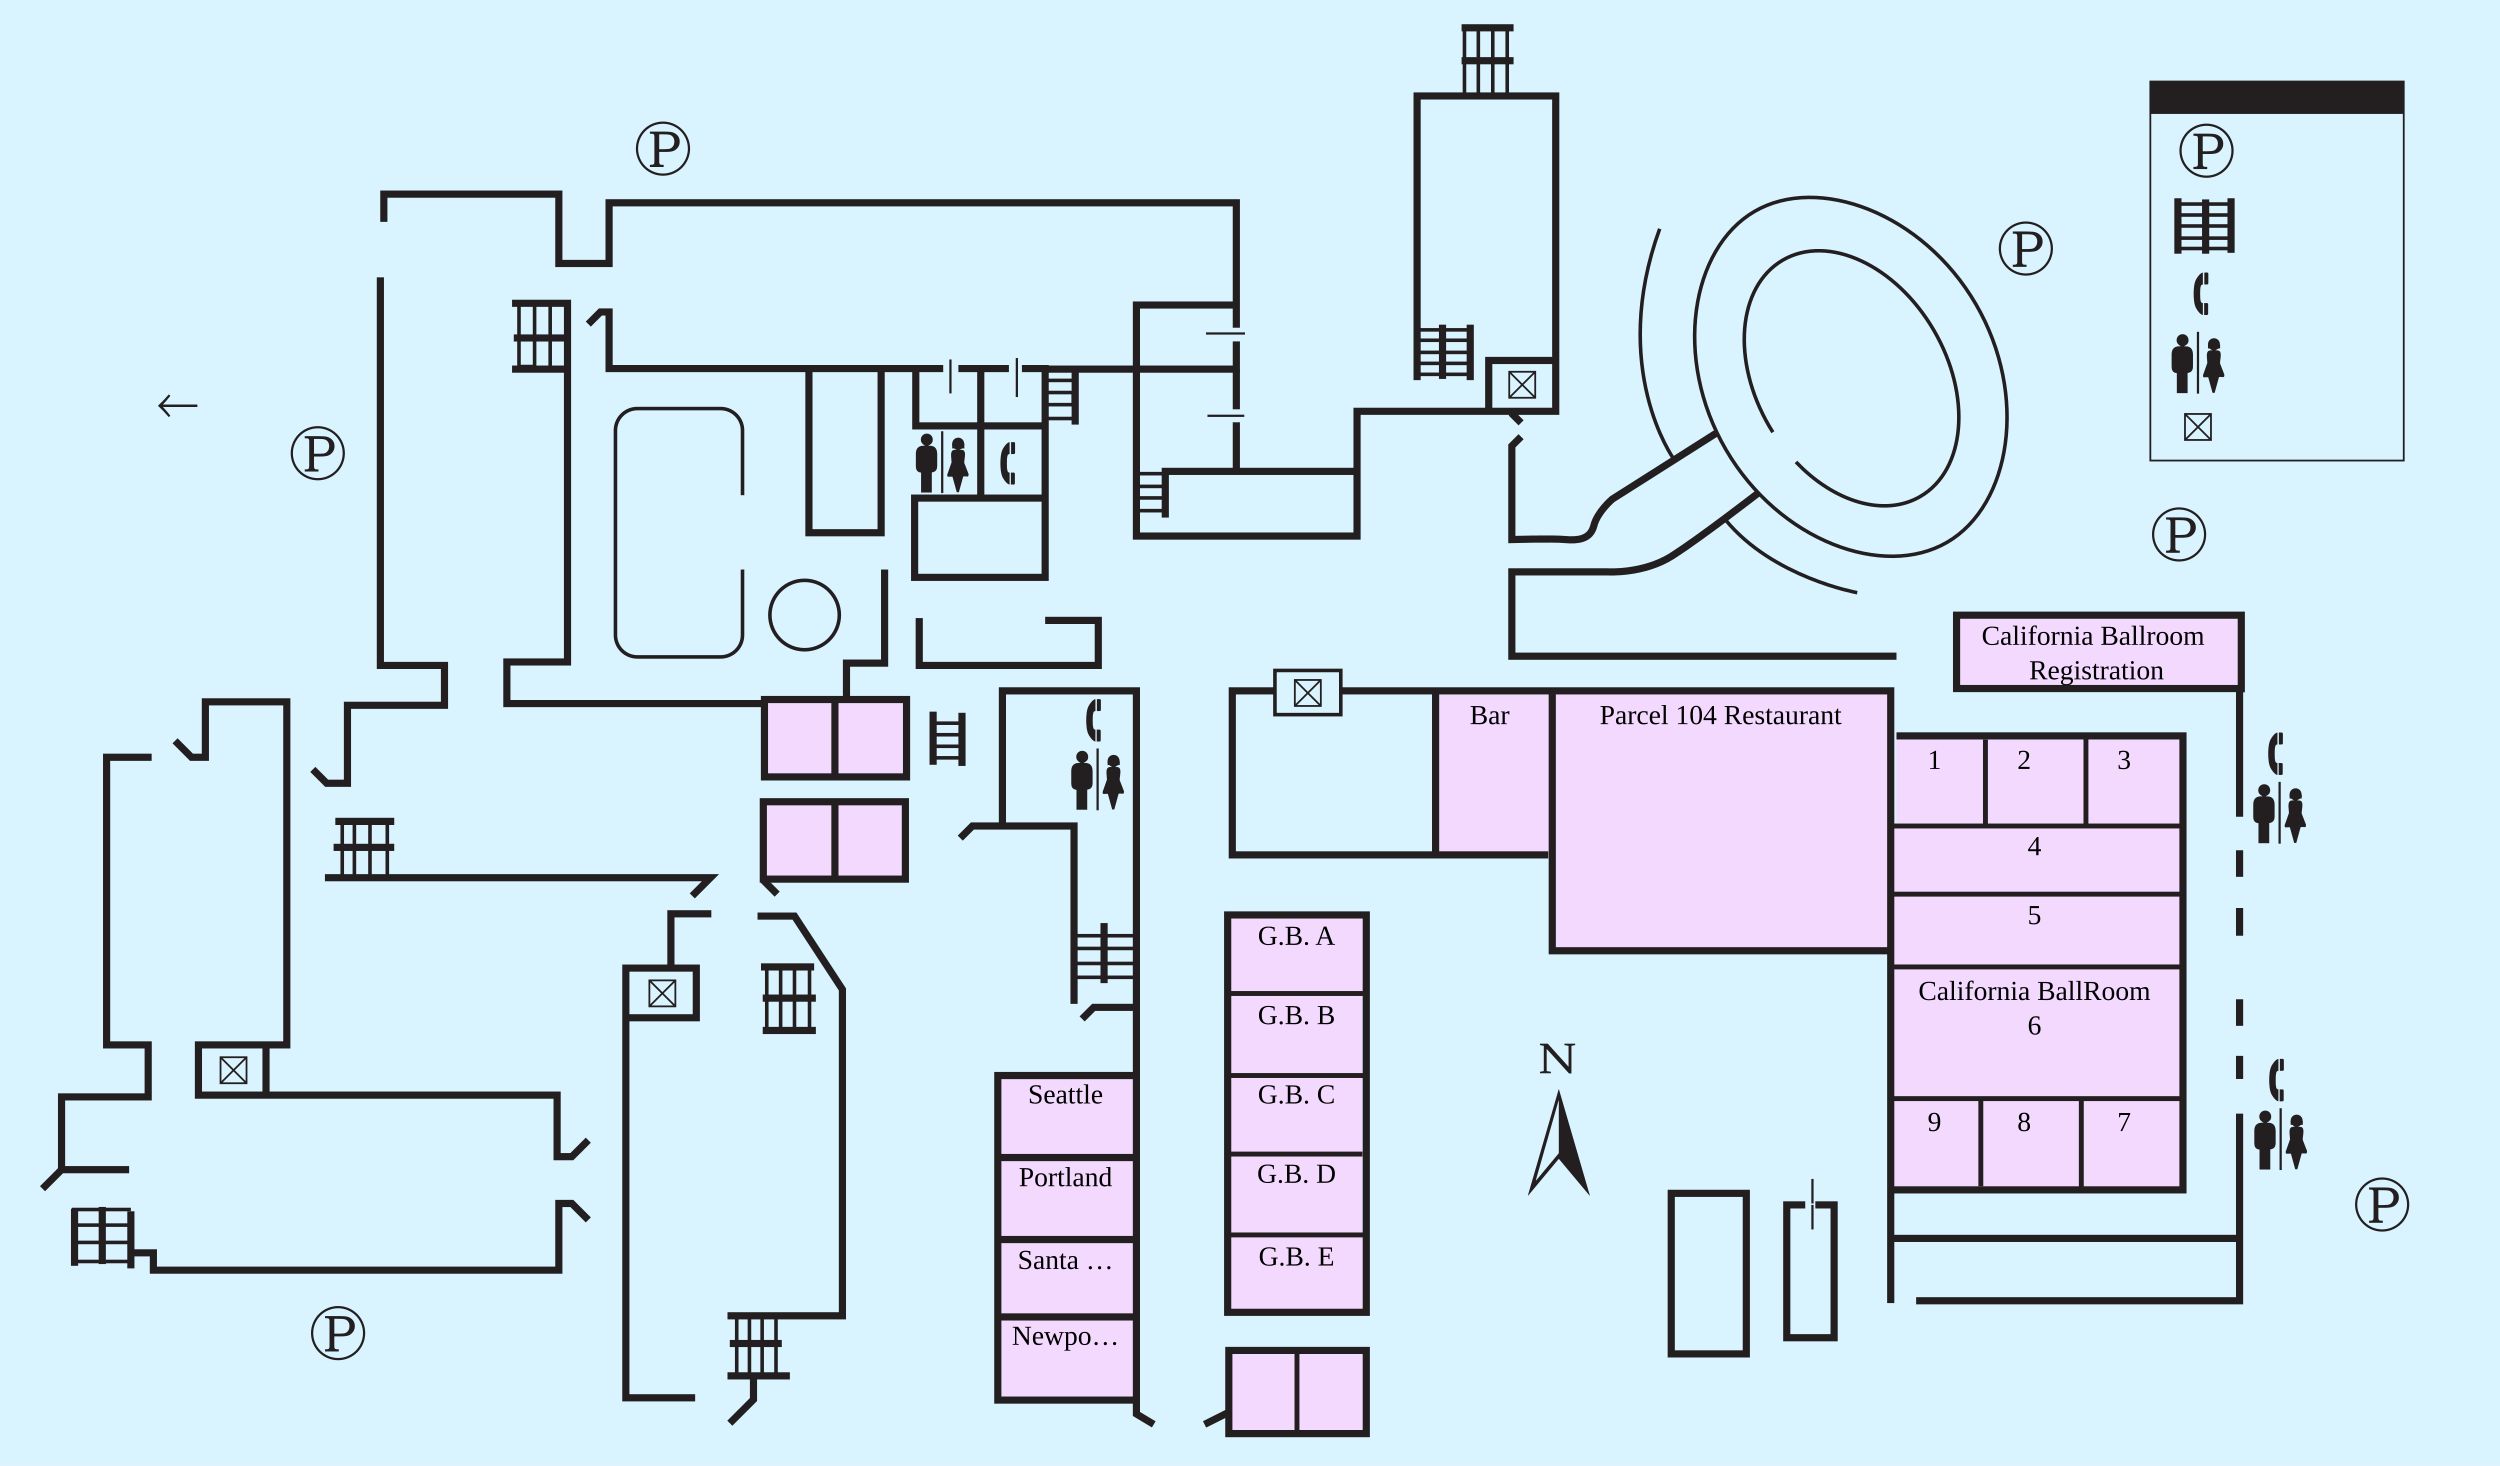
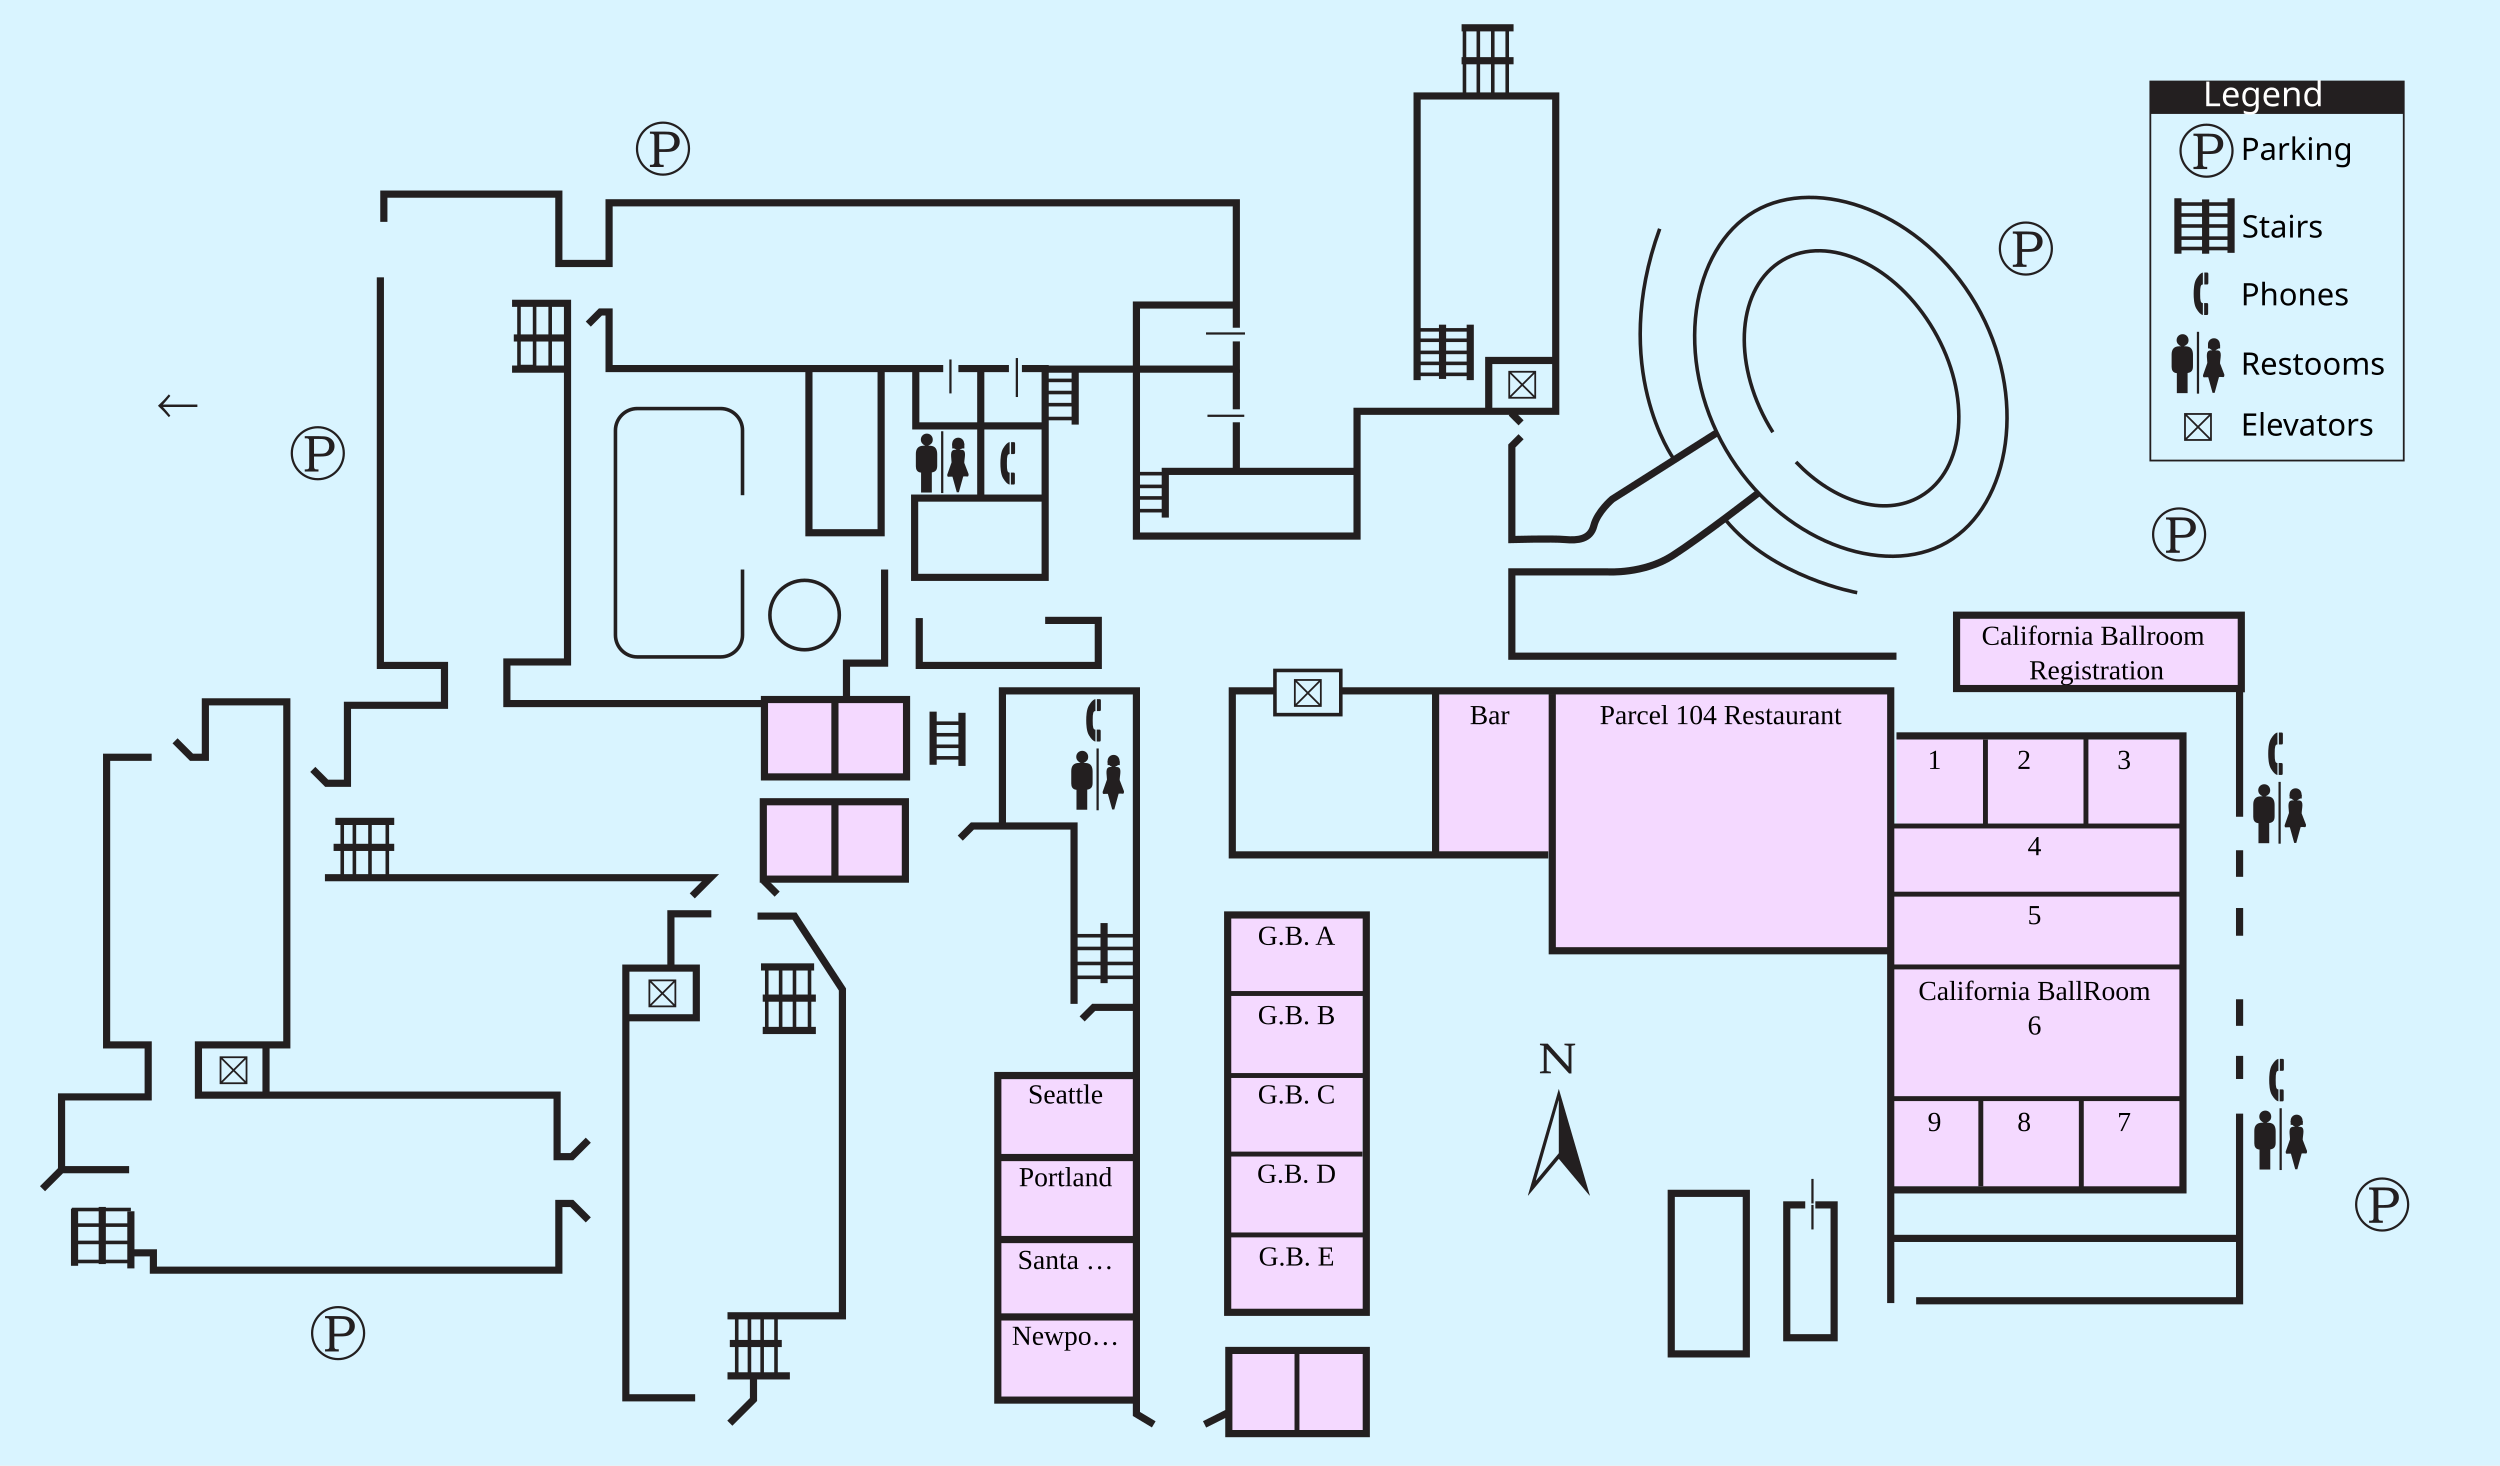
- <svg xmlns="http://www.w3.org/2000/svg" xmlns:xlink="http://www.w3.org/1999/xlink" id="Layer_1" width="100%" height="100%" viewBox="0 0 725 425">
-   <style type="text/css">
+ <svg xmlns="http://www.w3.org/2000/svg" xmlns:xlink="http://www.w3.org/1999/xlink" id="Layer_1" width="100%" height="100%" viewBox="0 0 725 425" version="1.1">
+   <defs id="defs265" />
+   <style type="text/css" id="style5">
    .room.youarehere {
       stroke:red;
       stroke-width:4px;
    }

    .room text {
      font-size:6pt;
      text-anchor:middle;
    }
    .room a rect {
           fill: #F4D9FF;
     }

    .room rect, .room circle {
  		fill: none;
  		pointer-events: all;
  	}

	.room a:hover text, .room a:hover text { 
	   font-weight: bold;
	}

    .room rect:hover, .room circle:hover,     .room a:focus rect, .room a:focus circle {
  		fill: cornflowerblue;
  	}

    .backdrop {
			fill: #D9F4FF;
		}

    rect.occupied, circle.occupied {
			fill: yellow;
		}

  
  
    .st0 {
			fill: #231F20;
		}
    .st1 {
			fill: none;
			stroke: #231F20;
			stroke-width: 0.52;
		}
			
    .st2 {
			fill: none;
			stroke: #231F20;
			stroke-width: 0.65;
		}
			
    .st3 {
			fill: none;
			stroke: #231F20;
			stroke-width: 1.04;
		}
			
    .st4 {
			fill: none;
			stroke: #231F20;
			stroke-width: 2.08;
		}
			
    .st5 {
			fill: #FBF7C1;
		}
			
    .st7 {
			fill: none;
			stroke: #231F20;
			stroke-width: 1.092;
		}
			
    .st8 {
			fill: none;
			stroke: #231F20;
			stroke-width: 1.424;
		}
			
    .st9 {
			fill: none;
			stroke: #231F20;
			stroke-width: 1.425;
		}
			
    .st10 {
			fill: none;
			stroke: #231F20;
			stroke-width: 1.04;
			stroke-dasharray: 4.16,2.08;
		}
  </style>
  <rect id="background" x="0" y="0" class="backdrop" width="725" height="425" />
  <g id="rooms" class="room">
    <rect id="womens-locker" x="284.42" y="107.052" width="18.53" height="16.458" />
    <rect id="mens-locker" x="265.578" y="107.18" width="18.842" height="16.33" />
    <rect id="pool-wing-west" x="111.313" y="56.301" width="53.265" height="135.672" />
    <rect id="pool-wing-north" x="176.636" y="58.812" width="181.901" height="48.239" />
    <rect id="outdoor-pools" x="164.074" y="107.052" width="91.453" height="95.692" />
    <rect id="toilets-1" x="284.42" y="123.51" width="18.844" height="20.937" />
    <rect id="fitness-center" x="234.591" y="107.6" width="20.937" height="46.896" />
    <rect id="mbe-business-center" x="329.561" y="108.559" width="28.977" height="28.142" />
    <rect id="boardroom-2nd-floor" x="329.561" y="88.46" width="28.662" height="20.099" />
    <rect id="registration" x="329.561" y="137.368" width="63.982" height="18.089" />
    <rect id="gift-shop" x="265.24" y="144.446" width="37.856" height="22.989" />
    <rect id="courtyard-wing-east" x="181.494" y="265.336" width="62.81" height="116.242" />
    <rect id="courtyard-wing-south" x="17.851" y="318.098" width="144.214" height="50.247" />
    <rect id="courtyard-wing-west" x="29.661" y="202.744" width="53.512" height="100.278" />
    <rect id="courtyard-wing-north" x="100.761" y="204.535" width="120.598" height="50.416" />
    <rect id="courtyard" x="83.173" y="254.951" width="98.321" height="62.643" />
-     <a title="Monterey" target="_parent" xlink:href="/locations/monterey">
+     <a title="Monterey" target="_parent" xlink:href="/locations/monterey" id="a25">
      <rect id="monterey" x="221.693" y="203.027" width="20.434" height="22.278" />
    </a>
-     <a title="Sequoia" target="_parent" xlink:href="/locations/sequoia">
+     <a title="Sequoia" target="_parent" xlink:href="/locations/sequoia" id="a28">
      <rect id="sequoia" x="242.127" y="202.861" width="20.77" height="22.444" />
    </a>
-     <a title="Sierra" target="_parent" xlink:href="/locations/sierra">
+     <a title="Sierra" target="_parent" xlink:href="/locations/sierra" id="a31">
      <rect id="sierra" x="242.127" y="232.506" width="20.435" height="22.108" />
    </a>
-     <a title="Ponderosa" target="_parent" xlink:href="/locations/ponderosa">
+     <a title="Ponderosa" target="_parent" xlink:href="/locations/ponderosa" id="a34">
      <rect id="ponderosa" x="221.358" y="232.506" width="20.769" height="22.108" />
    </a>
-     <a title="Seattle" target="_parent" xlink:href="/locations/seattle">
+     <a title="Seattle" target="_parent" xlink:href="/locations/seattle" id="a37">
      <rect id="seattle" x="289.362" y="311.899" width="39.862" height="23.784" />
-       <text x="309" y="320">Seattle</text>
-     </a>
-     <a title="Portland" target="_parent" xlink:href="/locations/portland">
+       <text x="309" y="320" id="text40">Seattle</text>
+     </a>
+     <a title="Portland" target="_parent" xlink:href="/locations/portland" id="a42">
      <rect id="portland" x="289.695" y="335.684" width="39.529" height="23.784" />
-       <text x="309" y="344">Portland</text>
-     </a>
-     <a title="Santa Barbara" target="_parent" xlink:href="/locations/santa-barbara">
+       <text x="309" y="344" id="text45">Portland</text>
+     </a>
+     <a title="Santa Barbara" target="_parent" xlink:href="/locations/santa-barbara" id="a47">
      <rect id="santa-barbara" x="289.695" y="359.468" width="39.529" height="22.445" />
-       <text x="309" y="368">Santa …</text>
-     </a>
-     <a title="Newport Beach" target="_parent" xlink:href="/locations/newport-beach">
+       <text x="309" y="368" id="text50">Santa …</text>
+     </a>
+     <a title="Newport Beach" target="_parent" xlink:href="/locations/newport-beach" id="a52">
      <rect id="newport-beach" x="289.362" y="381.913" width="40.198" height="24.119" />
-       <text x="309" y="390">Newpo…</text>
-     </a>
-     <a title="Prospector Suite A" target="_parent" xlink:href="/locations/prospector-suite-a">
+       <text x="309" y="390" id="text55">Newpo…</text>
+     </a>
+     <a title="Prospector Suite A" target="_parent" xlink:href="/locations/prospector-suite-a" id="a57">
      <rect id="prospector-suite-a" x="356.359" y="391.628" width="19.764" height="23.95" />
    </a>
-     <a title="Prospector Suite B" target="_parent" xlink:href="/locations/prospector-suite-b">
+     <a title="Prospector Suite B" target="_parent" xlink:href="/locations/prospector-suite-b" id="a60">
      <rect id="prospector-suite-b" x="376.123" y="391.084" width="20.102" height="24.662" />
    </a>
-     <a title="Grand Ballroom E" target="_parent" xlink:href="/locations/grand-ballroom-e">
+     <a title="Grand Ballroom E" target="_parent" xlink:href="/locations/grand-ballroom-e" id="a63">
      <rect id="grand-ballroom-e" x="356.359" y="358.129" width="39.865" height="22.443" />
-       <text x="376" y="367">G.B. E</text>
-     </a>
-     <a title="Grand Ballroom D" target="_parent" xlink:href="/locations/grand-ballroom-d">
+       <text x="376" y="367" id="text66">G.B. E</text>
+     </a>
+     <a title="Grand Ballroom D" target="_parent" xlink:href="/locations/grand-ballroom-d" id="a68">
      <rect id="grand-ballroom-d" x="356.359" y="334.68" width="38.775" height="23.449" />
-       <text x="376" y="343">G.B. D</text>
-     </a>
-     <a title="Grand Ballroom C" target="_parent" xlink:href="/locations/grand-ballroom-c">
+       <text x="376" y="343" id="text71">G.B. D</text>
+     </a>
+     <a title="Grand Ballroom C" target="_parent" xlink:href="/locations/grand-ballroom-c" id="a73">
      <rect id="grand-ballroom-c" x="356.861" y="311.899" width="38.273" height="22.78" />
-       <text x="376" y="320">G.B. C</text>
-     </a>
-     <a title="Grand Ballroom B" target="_parent" xlink:href="/locations/grand-ballroom-b">
+       <text x="376" y="320" id="text76">G.B. C</text>
+     </a>
+     <a title="Grand Ballroom B" target="_parent" xlink:href="/locations/grand-ballroom-b" id="a78">
      <rect id="grand-ballroom-b" x="356.191" y="288.115" width="38.943" height="23.784" />
-       <text x="376" y="297">G.B. B</text>
-     </a>
-     <a title="Grand Ballroom A" target="_parent" xlink:href="/locations/grand-ballroom-a">
+       <text x="376" y="297" id="text81">G.B. B</text>
+     </a>
+     <a title="Grand Ballroom A" target="_parent" xlink:href="/locations/grand-ballroom-a" id="a83">
      <rect id="grand-ballroom-a" x="356.023" y="265.336" width="39.781" height="22.779" />
-       <text x="376" y="274">G.B. A</text>
+       <text x="376" y="274" id="text86">G.B. A</text>
    </a>
    <rect id="marquis-tower" x="357.365" y="200.349" width="58.957" height="46.897" />
-     <a title="Characters Sports Bar and Grill" target="_parent" xlink:href="/locations/chracters-sports-bar-and-grill">
+     <a title="Characters Sports Bar and Grill" target="_parent" xlink:href="/locations/chracters-sports-bar-and-grill" id="a89">
      <rect id="chracters-sports-bar-and-grill" x="416.322" y="201.395" width="33.834" height="45.852" />
-       <text x="432" y="210">Bar</text>
-     </a>
-     <a title="Parcel 104 Restaurant" target="_parent" xlink:href="/locations/parcel-104-restaurant">
+       <text x="432" y="210" id="text92">Bar</text>
+     </a>
+     <a title="Parcel 104 Restaurant" target="_parent" xlink:href="/locations/parcel-104-restaurant" id="a94">
      <rect id="parcel-104-restaurant" x="450.156" y="200.349" width="98.154" height="75.372" />
-       <text x="499" y="210">Parcel 104 Restaurant</text>
+       <text x="499" y="210" id="text97">Parcel 104 Restaurant</text>
    </a>
    <rect id="receiving" x="484.66" y="346.068" width="21.773" height="46.563" />
    <rect id="human-resources" x="518.16" y="349.419" width="13.734" height="38.523" />
    <rect id="sales-catering-office" x="548.309" y="359.134" width="101.166" height="18.088" />
-     <a title="California Ballroom 9" target="_parent" xlink:href="/locations/california-ballroom-9">
+     <a title="California Ballroom 9" target="_parent" xlink:href="/locations/california-ballroom-9" id="a102">
      <rect id="california-ballroom-9" x="548.645" y="318.599" width="25.793" height="25.46" />
-       <text x="561" y="328">9</text>
-     </a>
-     <a title="California Ballroom 8" target="_parent" xlink:href="/locations/california-ballroom-8">
+       <text x="561" y="328" id="text105">9</text>
+     </a>
+     <a title="California Ballroom 8" target="_parent" xlink:href="/locations/california-ballroom-8" id="a107">
      <rect id="california-ballroom-8" x="574.438" y="318.599" width="29.145" height="26.13" />
-       <text x="587" y="328">8</text>
-     </a>
-     <a title="California Ballroom 7" target="_parent" xlink:href="/locations/california-ballroom-7">
+       <text x="587" y="328" id="text110">8</text>
+     </a>
+     <a title="California Ballroom 7" target="_parent" xlink:href="/locations/california-ballroom-7" id="a112">
      <rect id="california-ballroom-7" x="603.582" y="318.599" width="29.479" height="26.466" />
-       <text x="616" y="328">7</text>
-     </a>
-     <a title="California Ballroom 6" target="_parent" xlink:href="/locations/california-ballroom-6">
+       <text x="616" y="328" id="text115">7</text>
+     </a>
+     <a title="California Ballroom 6" target="_parent" xlink:href="/locations/california-ballroom-6" id="a117">
      <rect id="california-ballroom-6" x="548.311" y="280.41" width="84.416" height="38.188" />
-       <text x="590" y="290">California BallRoom</text>
-       <text x="590" y="300">6</text>
-     </a>
-     <a title="California Ballroom 5" target="_parent" xlink:href="/locations/california-ballroom-5">
+       <text x="590" y="290" id="text120">California BallRoom</text>
+       <text x="590" y="300" id="text122">6</text>
+     </a>
+     <a title="California Ballroom 5" target="_parent" xlink:href="/locations/california-ballroom-5" id="a124">
      <rect id="california-ballroom-5" x="548.645" y="259.306" width="84.082" height="21.104" />
-       <text x="590" y="268">5</text>
-     </a>
-     <a title="California Ballroom 4" target="_parent" xlink:href="/locations/california-ballroom-4">
+       <text x="590" y="268" id="text127">5</text>
+     </a>
+     <a title="California Ballroom 4" target="_parent" xlink:href="/locations/california-ballroom-4" id="a129">
      <rect id="california-ballroom-4" x="548.311" y="239.541" width="84.75" height="19.765" />
-       <text x="590" y="248">4</text>
-     </a>
-     <a title="California Ballroom 3" target="_parent" xlink:href="/locations/california-ballroom-3">
+       <text x="590" y="248" id="text132">4</text>
+     </a>
+     <a title="California Ballroom 3" target="_parent" xlink:href="/locations/california-ballroom-3" id="a134">
      <rect id="california-ballroom-3" x="604.924" y="214.417" width="27.803" height="25.124" />
-       <text x="616" y="223">3</text>
-     </a>
-     <a title="California Ballroom 2" target="_parent" xlink:href="/locations/california-ballroom-2">
+       <text x="616" y="223" id="text137">3</text>
+     </a>
+     <a title="California Ballroom 2" target="_parent" xlink:href="/locations/california-ballroom-2" id="a139">
      <rect id="california-ballroom-2" x="575.779" y="214.417" width="29.145" height="24.454" />
-       <text x="587" y="223">2</text>
-     </a>
-     <a title="California Ballroom 1" target="_parent" xlink:href="/locations/california-ballroom-1">
+       <text x="587" y="223" id="text142">2</text>
+     </a>
+     <a title="California Ballroom 1" target="_parent" xlink:href="/locations/california-ballroom-1" id="a144">
      <rect id="california-ballroom-1" x="549.982" y="213.412" width="25.797" height="25.459" />
-       <text x="561" y="223">1</text>
-     </a>
-     <a title="California Ballroom Registration desk" target="_parent" xlink:href="/locations/california-ballroom-registration-desk">
+       <text x="561" y="223" id="text147">1</text>
+     </a>
+     <a title="California Ballroom Registration desk" target="_parent" xlink:href="/locations/california-ballroom-registration-desk" id="a149">
      <rect id="california-ballroom-registration-desk" x="567.402" y="178.405" width="82.072" height="21.271" />
-       <text x="608" y="187">California Ballroom
-     <tspan y="197" x="608">Registration</tspan>
+       <text x="608" y="187" id="text152">California Ballroom
+     <tspan y="197" x="608" id="tspan154">Registration</tspan>
      </text>
    </a>
    <rect id="executive-tower" x="410.961" y="27.827" width="40.201" height="91.451" />
    <rect id="starbucks" x="266.582" y="179.242" width="51.924" height="13.735" />
    <rect id="lobby" x="318.339" y="156.464" width="120.091" height="43.213" />
    <rect id="hotel-entrance" x="438.43" y="156.464" width="19.514" height="9.38" />
    <rect id="toilets-2" x="290.701" y="200.348" width="38.859" height="91.788" />
    <rect id="toilets-3" x="649.977" y="225.497" width="22.111" height="45.96" />
    <rect id="toilets-4" x="649.977" y="290.254" width="22.111" height="50.334" />
    <circle id="parking-6" cx="98.05" cy="386.604" r="7.538" />
    <circle id="parking-5_1_" cx="92.162" cy="131.436" r="7.537" />
    <circle id="parking-4_1_" cx="192.266" cy="43.108" r="7.537" />
    <circle id="parking-3_1_" cx="690.824" cy="349.309" r="7.537" />
    <circle id="parking-2_1_" cx="631.939" cy="154.99" r="7.537" />
    <circle id="parking-1_1_" cx="587.5" cy="72.08" r="7.537" />
    <rect id="stairs-1" x="424.697" y="7.895" width="12.395" height="19.933" />
    <rect id="stairs-2" x="410.627" y="95.662" width="15.914" height="12.896" />
    <rect id="stairs-3" x="329.561" y="137.368" width="8.373" height="10.721" />
    <rect id="stairs-4" x="302.95" y="107.052" width="8.855" height="14.32" />
    <rect id="stairs-5" x="150.507" y="88.46" width="13.567" height="18.592" />
    <rect id="stairs-6" x="270.603" y="206.377" width="8.373" height="15.745" />
    <rect id="stairs-7" x="311.471" y="268.81" width="18.09" height="14.615" />
    <rect id="stairs-8" x="222.362" y="280.41" width="12.396" height="18.425" />
    <rect id="stairs-9" x="213.652" y="381.578" width="15.412" height="17.418" />
    <rect id="stairs-10" x="97.244" y="238.201" width="17.499" height="16.331" />
    <rect id="stairs-11" x="21.371" y="350.758" width="16.58" height="15.074" />
    <rect id="elevator-1" x="431.732" y="104.539" width="19.43" height="14.739" />
    <rect id="elevator-2" x="369.734" y="194.432" width="19.096" height="12.813" />
    <rect id="elevator-3" x="181.494" y="280.745" width="20.435" height="14.404" />
    <rect id="elevator-4" x="57.547" y="303.022" width="19.598" height="14.069" />
  </g>
  <g id="building">
    <path id="path3093" class="st4" d="M396.225,265.336h-40.201v115.236h40.201V265.336z M549.982,213.412h83.078v131.652h-84.082      M548.311,377.893V200.349H388.938 M369.842,200.349h-12.477v47.568h91.619 M547.975,275.721h-97.818v-74.326 M523.52,349.419     h-5.359v38.523h13.734v-38.523h-5.445 M506.434,346.068H484.66v46.563h21.773V346.068z" />
    <path id="path3095" class="st9" d="M395.973,358.129h-39.613 M395.135,334.68h-39.612 M396.475,311.899h-39.613 M395.805,288.115     h-39.613" />
    <path id="path3097" class="st4" d="M311.471,291.129v-51.588h-29.479l-3.517,3.518 M290.701,238.871v-38.523h38.859v209.704     l5.025,3.015 M329.561,406.032h-40.198v-94.133h39.861 M289.695,381.913h39.865 M289.695,359.468h39.529 M289.695,335.684h39.529      M396.225,391.628h-39.865v24.118h39.865V391.628L396.225,391.628z M349.323,413.066l7.37-3.685 M416.322,247.246v-46.229      M329.561,292.136h-12.396l-3.349,3.351 M320.18,285.101v-17.42" />
    <path id="path3099" class="st3" d="M329.561,283.425h-18.09v-4.02h18.09v-4.354h-18.09v-3.687h18.09" />
    <path id="path3101" class="st4" d="M219.684,265.671h10.719l13.901,21.272v94.635h-33.331 M229.064,398.996h-18.09 M211.644,412.73     l6.868-6.867v-6.531 M201.594,405.361h-20.1V280.745h20.435v14.404H181.83 M194.56,280.076v-15.075h11.724 M236.098,280.41h-15.411      M236.601,289.455h-15.411 M236.601,298.835h-15.411 M226.717,389.617h-15.073" />
    <path id="path3103" class="st3" d="M225.041,381.578v17.754h-4.018v-17.419h-3.685v17.419h-3.687v-17.754 M234.759,280.41v18.425     h-4.356V280.41h-4.02v18.09h-4.021v-18.09" />
    <path id="path3105" class="st4" d="M262.562,232.506h-41.203v22.445h41.203V232.506z M262.896,202.861h-41.203v22.444h41.203     V202.861z M278.976,222.122v-15.41 M270.603,221.787v-15.41" />
    <path id="path3107" class="st3" d="M278.976,219.777h-8.373v-3.351h8.373v-3.351h-8.373v-3.351h8.71" />
    <path id="path3109" class="st4" d="M242.127,254.614v-21.772 M242.127,224.466v-21.438 M245.478,202.023v-9.715h11.056v-27.137      M303.097,179.913h15.409v13.064h-51.924v-13.735 M549.982,190.297H438.432v-24.453h27.805c0,0,10.385,0.669,18.76-4.689     c8.373-5.36,24.789-18.09,24.789-18.09 M497.85,125.526l-30.273,19.212c0,0-4.355,3.686-5.359,7.705     c-1.006,4.021-4.689,4.355-8.377,4.021c-3.684-0.335-15.41,0-15.41,0v-27.136l2.682-2.679 M441.111,122.629l-2.848-2.847      M410.961,110.233V27.827h40.201v91.451h-57.619v36.179h-63.982V88.46h28.662 M426.371,110.233V94.154 M418.332,109.898V94.154      M431.732,118.944v-14.405h19.094" />
    <path id="path3111" class="st3" d="M520.83,133.973c11.057,11.598,25.596,16.099,36.07,10c13.188-7.678,14.945-29.241,3.928-48.167     s-30.639-28.043-43.826-20.368c-13.186,7.678-14.945,29.241-3.928,48.167c0.344,0.59,0.695,1.17,1.055,1.74 M508.818,61.307     c-18.461,10.748-23.738,42.578-8.312,69.074c15.426,26.493,45.709,37.624,64.17,26.875c18.459-10.747,23.736-42.576,8.312-69.073     C557.564,61.688,527.279,50.56,508.818,61.307z M538.594,171.874c0,0-24.455-4.355-38.188-21.105" />
    <path id="path3113" class="st4" d="M337.934,150.098V136.7h55.609" />
    <path id="path3115" class="st3" d="M337.934,148.089h-8.373v-3.687h8.373v-3.349h-8.373v-3.686h8.373 M485.33,133.014     c0,0-18.758-26.129-4.02-66.663" />
    <path id="path3117" class="st4" d="M649.475,236.86v-37.184h-82.072v-21.271h82.574v22.361 M649.475,246.575v7.705      M649.475,263.325v8.04 M649.475,289.789v7.704 M649.475,306.204v6.699 M649.475,322.953v54.269h-93.797 M649.141,359.134H548.309" />
    <path id="path3119" class="st9" d="M632.727,318.599h-84.082 M632.393,280.41h-84.082 M633.061,259.306h-84.416 M632.727,239.541     h-84.416 M603.582,344.729v-25.795 M574.438,344.059v-25.46 M604.924,238.871v-25.125 M575.779,238.871v-24.454" />
    <path id="path3121" class="st3" d="M388.83,194.432h-19.096v12.813h19.096V194.432z" />
    <path id="path3123" class="st4" d="M170.606,353.773L165.832,349h-3.768v19.345H44.482v-5.024H37.95 M37.951,367.844v-16.582      M21.62,367.089v-16.581 M29.659,366.587v-16.582" />
    <path id="path3125" class="st3" d="M37.951,365.832h-16.58v-5.526h16.58v-5.024h-16.58v-4.523h16.58" />
    <path id="path3127" class="st4" d="M170.606,330.658l-4.774,4.774h-4.27v-17.839H57.547v-14.571h25.626V203.53H59.558v16.079     h-4.022l-4.771-4.773 M43.98,219.609H30.916v83.413h12.059v15.075H17.851v21.104h19.599 M17.851,339.201l-5.525,5.525      M77.145,317.092v-13.566 M221.358,255.286l4.02,4.02 M200.756,259.809l5.276-5.276H94.229 M97.244,238.201h17.084 M90.712,223.127     l4.02,4.02h6.029v-22.611h28.14v-11.557h-18.593V80.421 M111.313,64.342v-8.041h50.751v20.1h14.571V58.812h181.901v36.225      M358.537,99.014v8.038H302.95 M170.606,93.989l3.517-3.52h2.513v16.415h96.897 M277.931,106.885h14.655 M296.354,106.885h6.742     v60.551H265.24v-22.989h38.023 M148.497,87.959h16.081v104.014h-17.587v12.062h73.864 M164.074,107.052h-15.577 M164.577,98.008     H149" />
    <path id="path3129" class="st3" d="M159.553,106.551V87.959h-4.522v18.34h-4.523V88.46" />
    <path id="path3131" class="st4" d="M311.806,123.133v-16.081" />
    <path id="path3133" class="st3" d="M311.806,121.372h-8.543v-4.02h8.04v-3.518h-8.04v-3.516h8.543 M112.32,254.281v-15.577h-5.025     v15.577h-4.523v-15.577h-3.521v16.079" />
    <path id="path3135" class="st4" d="M114.327,245.738H96.741 M438.936,8.062h-15.076 M438.936,17.609h-15.076" />
    <path id="path3137" class="st3" d="M437.092,7.895v19.933h-4.188V8.062h-4.188v19.932h-4.02v-20.1 M426.541,108.559h-15.914v-3.182     h15.744v-3.182h-15.242v-3.518h15.074v-3.016h-15.576" />
    <path id="path3299" class="st9" d="M376.123,391.084v24.494" />
    <path id="path3761" class="st4" d="M303.264,123.51h-37.686V107.6 M284.42,144.446V107.18 M255.527,107.6v46.896h-20.937V107.6" />
    <path id="path3789" class="st3" d="M233.335,168.298c-5.559,0-10.067,4.507-10.067,10.066c0,5.561,4.509,10.067,10.067,10.067     c5.561,0,10.067-4.507,10.067-10.067C243.402,172.805,238.896,168.298,233.335,168.298z M215.329,143.609v-18.793     c0-3.481-2.851-6.332-6.331-6.332h-24.186c-3.482,0-6.332,2.851-6.332,6.332v59.36c0,3.481,2.85,6.331,6.332,6.331h24.186     c3.482,0,6.331-2.851,6.331-6.331v-19.003" />
    <path id="path3791" class="st4" d="M358.537,107.18v11.515 M358.537,122.463V136.7" />
    <path id="path4069" class="st2" d="M294.89,103.83v11.307 M275.628,104.248v9.841 M360.84,120.579h-10.678 M361.049,96.71h-11.305" />
    <path id="path4099" class="st2" d="M525.613,349.419v7.118 M525.613,341.883v7.118" />
    <path id="path4149" class="st0" d="M318.098,202.744h0.826c0.229,0,0.335,0.158,0.335,0.439v2.586c0,0.28-0.105,0.438-0.335,0.438     h-0.826V202.744z M317.677,215.055c-0.704-0.14-1.231-0.791-1.864-1.793c-0.738-1.16-0.809-3.271-0.809-4.362     c0-1.09,0.07-3.201,0.809-4.362c0.633-1.002,1.16-1.652,1.864-1.793v3.464c-0.247,0-0.512,0.106-0.633,0.546     c-0.124,0.422-0.159,0.967-0.159,2.146c0,1.178,0.035,1.723,0.159,2.145c0.121,0.439,0.386,0.545,0.633,0.545V215.055z      M318.045,211.589h0.827c0.229,0,0.335,0.159,0.335,0.44v2.586c0,0.279-0.105,0.438-0.335,0.438h-0.827V211.589" />
    <path id="path4151" class="st0" d="M445.465,342.336l-0.068-0.07l6.588-23.111h0.068v15.27L445.465,342.336z M443.094,346.658     l0.07,0.07l8.891-10.668l8.922,10.668l0.07-0.07l-8.992-30.886L443.094,346.658L443.094,346.658z M453.695,303.081l1.188,0.21     v6.065l-6.033-6.695h-2.264v0.419l1.113,0.209v7.321l-1.113,0.208v0.42h3.172v-0.42l-1.221-0.208v-6.415     c1.359,1.465,5.648,6.204,6.484,7.112h0.697v-8.019l1.08-0.209v-0.419h-3.104V303.081" />
    <path id="path4153" class="st0" d="M313.379,221.242c-0.771-0.386-1.269-0.928-1.269-1.786c0-0.95,0.769-1.72,1.741-1.72     c0.996,0,1.721,0.791,1.721,1.742c0,0.881-0.432,1.355-1.336,1.762l0.634,0.022c1.559,0.069,1.989,1.154,1.989,2.512v3.257     c0,1.151-0.385,1.784-1.562,1.966v5.834h-3.119v-5.788c-1.153-0.092-1.515-0.883-1.515-1.832v-3.574     c0-1.355,0.542-2.396,2.282-2.396h0.433" />
    <path id="path4155" class="st0" d="M322.477,222.422c-0.769-0.385-1.267-0.927-1.267-1.786c0-0.949,0.769-1.719,1.74-1.719     c0.996,0,1.72,0.792,1.72,1.741c0,0.881-0.431,1.357-1.333,1.764l0.632,0.022c1.56,0.067,0.733,2.409,0.733,3.767l1.257,3.255     c0,1.153-0.386,0.53-1.562,0.71l-1.256,4.578h-0.607l-1.256-4.532c-1.154-0.089-1.516,0.375-1.516-0.575l1.257-3.572     c0-1.356-0.714-3.652,1.025-3.652H322.477" />
    <path id="path4157" class="st7" d="M321.21,221.324h3.517" />
    <path id="path4159" class="st2" d="M318.309,217.056v17.923" />
    <path id="path4161" class="st0" d="M293.212,128.211h0.825c0.229,0,0.335,0.16,0.335,0.441v2.585c0,0.281-0.106,0.439-0.335,0.439     h-0.825V128.211z M292.789,140.523c-0.703-0.141-1.23-0.791-1.865-1.793c-0.738-1.162-0.809-3.27-0.809-4.362     c0-1.091,0.07-3.2,0.809-4.362c0.635-1.002,1.162-1.654,1.865-1.795v3.466c-0.245,0-0.51,0.105-0.633,0.546     c-0.123,0.422-0.158,0.966-0.158,2.145c0,1.178,0.035,1.724,0.158,2.146c0.123,0.439,0.388,0.545,0.633,0.545V140.523z      M293.158,137.059h0.827c0.229,0,0.333,0.158,0.333,0.438v2.587c0,0.279-0.104,0.438-0.333,0.438h-0.827V137.059" />
    <path id="path4163" class="st0" d="M268.311,129.252c-0.77-0.386-1.268-0.927-1.268-1.786c0-0.951,0.769-1.719,1.741-1.719     c0.995,0,1.72,0.79,1.72,1.74c0,0.882-0.431,1.356-1.334,1.764l0.633,0.022c1.56,0.066,1.988,1.152,1.988,2.509v3.258     c0,1.153-0.385,1.786-1.561,1.966v5.834h-3.121v-5.788c-1.152-0.091-1.513-0.882-1.513-1.83v-3.573     c0-1.357,0.541-2.397,2.282-2.397L268.311,129.252" />
    <path id="path4165" class="st0" d="M277.41,130.431c-0.77-0.383-1.267-0.926-1.267-1.786c0-0.949,0.77-1.719,1.741-1.719     c0.995,0,1.719,0.792,1.719,1.741c0,0.884-0.43,1.357-1.334,1.764l0.634,0.022c1.56,0.068,0.731,2.41,0.731,3.767l1.256,3.257     c0,1.152-0.383,0.529-1.56,0.709l-1.257,4.579h-0.606l-1.257-4.532c-1.154-0.09-1.515,0.373-1.515-0.576l1.256-3.571     c0-1.357-0.715-3.654,1.028-3.654H277.41" />
    <path id="path4167" class="st8" d="M276.144,129.334h3.518" />
    <path id="path4169" class="st2" d="M273.24,125.064v17.924" />
    <path id="path4171" class="st0" d="M661.162,307.078h0.826c0.229,0,0.334,0.158,0.334,0.439v2.586c0,0.281-0.105,0.438-0.334,0.438     h-0.826V307.078z M660.74,319.389c-0.705-0.14-1.23-0.791-1.865-1.793c-0.738-1.16-0.809-3.271-0.809-4.361     c0-1.092,0.07-3.202,0.809-4.364c0.635-1.001,1.16-1.652,1.865-1.793v3.464c-0.246,0-0.512,0.107-0.633,0.546     c-0.123,0.422-0.158,0.967-0.158,2.146c0,1.18,0.035,1.725,0.158,2.146c0.123,0.439,0.387,0.545,0.633,0.545V319.389z      M661.109,315.925h0.826c0.227,0,0.334,0.158,0.334,0.44v2.585c0,0.281-0.105,0.439-0.334,0.439h-0.826V315.925" />
    <path id="path4173" class="st0" d="M656.463,325.576c-0.771-0.385-1.27-0.928-1.27-1.786c0-0.95,0.77-1.719,1.742-1.719     c0.996,0,1.719,0.791,1.719,1.74c0,0.881-0.43,1.356-1.334,1.765l0.633,0.021c1.561,0.067,1.99,1.152,1.99,2.51v3.258     c0,1.152-0.385,1.786-1.562,1.967v5.833h-3.119v-5.788c-1.152-0.09-1.514-0.882-1.514-1.831v-3.574     c0-1.354,0.543-2.396,2.283-2.396H656.463" />
    <path id="path4175" class="st0" d="M665.561,326.758c-0.77-0.385-1.266-0.929-1.266-1.786c0-0.949,0.77-1.721,1.742-1.721     c0.992,0,1.717,0.792,1.717,1.741c0,0.882-0.432,1.357-1.334,1.763l0.633,0.024c1.559,0.067,0.732,2.408,0.732,3.766l1.258,3.256     c0,1.152-0.385,0.53-1.562,0.711l-1.256,4.577h-0.607l-1.256-4.532c-1.152-0.09-1.516,0.373-1.516-0.576l1.258-3.572     c0-1.357-0.715-3.653,1.025-3.653h0.432" />
    <path id="path4177" class="st7" d="M664.295,325.658h3.518" />
    <path id="path4179" class="st2" d="M661.393,321.391v17.922" />
    <path id="path4181" class="st0" d="M660.877,212.432h0.828c0.227,0,0.332,0.158,0.332,0.439v2.585c0,0.281-0.105,0.438-0.332,0.438     h-0.828V212.432z M660.455,224.742c-0.703-0.141-1.232-0.791-1.865-1.793c-0.738-1.161-0.809-3.271-0.809-4.361     c0-1.092,0.07-3.202,0.809-4.363c0.633-1.002,1.16-1.653,1.865-1.794v3.464c-0.246,0-0.51,0.105-0.633,0.547     c-0.123,0.422-0.158,0.967-0.158,2.146c0,1.176,0.035,1.723,0.158,2.145c0.123,0.439,0.387,0.545,0.633,0.545V224.742z      M660.824,221.277h0.826c0.229,0,0.336,0.159,0.336,0.44v2.585c0,0.28-0.107,0.438-0.336,0.438h-0.826V221.277" />
    <path id="path4183" class="st0" d="M656.158,230.931c-0.771-0.384-1.27-0.927-1.27-1.786c0-0.95,0.77-1.719,1.742-1.719     c0.994,0,1.721,0.792,1.721,1.74c0,0.883-0.432,1.358-1.336,1.765l0.633,0.022c1.561,0.066,1.99,1.152,1.99,2.51v3.256     c0,1.154-0.385,1.787-1.562,1.968v5.833h-3.119v-5.789c-1.152-0.09-1.516-0.881-1.516-1.83v-3.574c0-1.355,0.543-2.396,2.285-2.396     L656.158,230.931" />
    <path id="path4185" class="st0" d="M665.256,232.112c-0.77-0.385-1.268-0.927-1.268-1.786c0-0.95,0.77-1.719,1.744-1.719     c0.992,0,1.717,0.792,1.717,1.742c0,0.881-0.43,1.355-1.334,1.763l0.633,0.022c1.562,0.067,0.734,2.41,0.734,3.766l1.256,3.256     c0,1.154-0.385,0.531-1.561,0.711l-1.256,4.578h-0.607l-1.256-4.533c-1.154-0.089-1.516,0.375-1.516-0.575l1.256-3.573     c0-1.357-0.713-3.654,1.027-3.654h0.43" />
    <path id="path4187" class="st7" d="M663.988,231.014h3.518" />
    <path id="path4189" class="st2" d="M661.088,226.745v17.923" />
    <path id="path4191" class="st2" d="M595.037,72.08c0,4.162-3.373,7.537-7.537,7.537c-4.162,0-7.537-3.375-7.537-7.537     c0-4.163,3.375-7.538,7.537-7.538C591.664,64.542,595.037,67.917,595.037,72.08z" />
    <path id="path4193" class="st0" d="M587.693,67.934c0.859,0,1.436,0.042,1.73,0.125c0.424,0.122,0.76,0.355,1.006,0.701     c0.246,0.345,0.369,0.775,0.369,1.29c0,0.469-0.107,0.88-0.318,1.229c-0.211,0.352-0.479,0.597-0.801,0.738     c-0.322,0.145-0.887,0.213-1.689,0.213h-1.588v-4.297H587.693L587.693,67.934z M583.713,67.757h0.244     c0.355,0,0.594,0.025,0.713,0.077c0.123,0.051,0.209,0.131,0.262,0.24c0.051,0.11,0.076,0.324,0.076,0.645v7.047     c0,0.324-0.027,0.545-0.084,0.66c-0.059,0.116-0.148,0.203-0.271,0.257c-0.123,0.057-0.354,0.082-0.695,0.082h-0.244v0.628h3.984     v-0.628h-0.355c-0.316,0-0.525-0.026-0.629-0.082s-0.186-0.155-0.244-0.296c-0.045-0.104-0.066-0.35-0.066-0.738v-2.611h1.883     c1.07,0,1.855-0.11,2.355-0.329c0.5-0.218,0.924-0.589,1.273-1.112c0.289-0.433,0.436-0.949,0.436-1.543     c0-0.7-0.191-1.276-0.572-1.729c-0.381-0.453-0.863-0.772-1.449-0.959c-0.467-0.159-1.316-0.236-2.551-0.236h-4.064V67.757" />
    <path id="path4195" class="st0" d="M639.254,79.039h0.828c0.227,0,0.334,0.158,0.334,0.439v2.586c0,0.281-0.105,0.439-0.334,0.439     h-0.828V79.039L639.254,79.039z M638.832,91.35c-0.703-0.142-1.23-0.791-1.865-1.793c-0.736-1.16-0.809-3.27-0.809-4.361     c0-1.091,0.072-3.2,0.809-4.361c0.635-1.004,1.162-1.654,1.865-1.795v3.465c-0.246,0-0.51,0.105-0.633,0.546     c-0.123,0.422-0.158,0.967-0.158,2.146c0,1.177,0.035,1.723,0.158,2.145c0.123,0.439,0.387,0.545,0.633,0.545V91.35z      M639.201,87.885h0.826c0.229,0,0.334,0.159,0.334,0.44v2.585c0,0.28-0.105,0.438-0.334,0.438h-0.826V87.885" />
    <path id="path4197" class="st0" d="M632.482,100.416c-0.768-0.384-1.266-0.929-1.266-1.786c0-0.95,0.768-1.721,1.74-1.721     c0.996,0,1.721,0.792,1.721,1.743c0,0.881-0.432,1.355-1.336,1.762l0.633,0.022c1.561,0.068,1.99,1.153,1.99,2.509v3.257     c0,1.154-0.383,1.788-1.561,1.968v5.834h-3.121v-5.788c-1.152-0.091-1.514-0.882-1.514-1.831v-3.574     c0-1.355,0.543-2.396,2.283-2.396h0.43" />
    <path id="path4199" class="st0" d="M641.582,101.596c-0.77-0.383-1.266-0.925-1.266-1.786c0-0.95,0.768-1.719,1.74-1.719     c0.994,0,1.719,0.792,1.719,1.742c0,0.882-0.43,1.356-1.334,1.763l0.633,0.022c1.559,0.067,0.734,2.41,0.734,3.767l1.256,3.255     c0,1.154-0.385,0.532-1.561,0.714l-1.256,4.576h-0.607l-1.256-4.534c-1.154-0.088-1.516,0.376-1.516-0.574l1.256-3.573     c0-1.355-0.713-3.652,1.027-3.652H641.582" />
    <path id="path4201" class="st7" d="M640.316,100.499h3.518" />
    <path id="path4203" class="st2" d="M637.414,96.229v17.924" />
    <path id="path4205" class="st2" d="M99.699,131.436c0,4.162-3.375,7.537-7.537,7.537c-4.163,0-7.537-3.375-7.537-7.537     c0-4.163,3.374-7.538,7.537-7.538C96.324,123.897,99.699,127.272,99.699,131.436z" />
    <path id="path4207" class="st0" d="M92.357,127.289c0.856,0,1.432,0.042,1.727,0.124c0.425,0.123,0.759,0.356,1.007,0.702     c0.245,0.345,0.369,0.775,0.369,1.29c0,0.469-0.106,0.88-0.317,1.229c-0.212,0.352-0.479,0.597-0.801,0.738     c-0.324,0.145-0.886,0.213-1.69,0.213h-1.588v-4.298L92.357,127.289L92.357,127.289z M88.375,127.112h0.245     c0.353,0,0.593,0.025,0.712,0.076c0.12,0.052,0.209,0.131,0.26,0.24c0.05,0.111,0.078,0.325,0.078,0.646v7.047     c0,0.324-0.028,0.545-0.086,0.66c-0.056,0.115-0.147,0.202-0.271,0.257c-0.122,0.057-0.354,0.083-0.692,0.083h-0.245v0.627h3.983     v-0.627h-0.356c-0.313,0-0.523-0.029-0.628-0.083c-0.104-0.056-0.186-0.155-0.244-0.298c-0.045-0.103-0.066-0.348-0.066-0.738     v-2.609h1.882c1.072,0,1.857-0.11,2.358-0.329c0.499-0.22,0.923-0.589,1.272-1.112c0.289-0.433,0.435-0.949,0.435-1.543     c0-0.7-0.191-1.276-0.569-1.729c-0.382-0.453-0.865-0.772-1.45-0.959c-0.467-0.159-1.319-0.236-2.553-0.236h-4.063L88.375,127.112" />
    <path id="path4209" class="st2" d="M199.803,43.108c0,4.163-3.374,7.536-7.537,7.536c-4.164,0-7.537-3.373-7.537-7.536     c0-4.162,3.373-7.537,7.537-7.537C196.429,35.571,199.803,38.946,199.803,43.108z" />
    <path id="path4211" class="st0" d="M192.46,38.961c0.857,0,1.433,0.043,1.728,0.126c0.425,0.122,0.759,0.354,1.006,0.7     c0.245,0.345,0.371,0.776,0.371,1.291c0,0.469-0.107,0.881-0.318,1.229c-0.213,0.352-0.481,0.597-0.8,0.74     c-0.325,0.143-0.888,0.213-1.691,0.213h-1.588v-4.3L192.46,38.961L192.46,38.961z M188.478,38.784h0.246     c0.353,0,0.592,0.026,0.712,0.076c0.12,0.052,0.209,0.133,0.259,0.241c0.053,0.111,0.079,0.325,0.079,0.646v7.046     c0,0.323-0.027,0.544-0.085,0.66c-0.058,0.117-0.147,0.204-0.271,0.259c-0.123,0.054-0.354,0.082-0.694,0.082h-0.245v0.627h3.984     v-0.627h-0.355c-0.315,0-0.525-0.029-0.63-0.084c-0.103-0.057-0.184-0.155-0.243-0.297c-0.044-0.104-0.066-0.348-0.066-0.738     v-2.611h1.883c1.073,0,1.857-0.108,2.357-0.329c0.499-0.218,0.922-0.588,1.272-1.11c0.29-0.434,0.435-0.949,0.435-1.544     c0-0.699-0.191-1.274-0.571-1.729c-0.381-0.452-0.864-0.773-1.447-0.96c-0.469-0.156-1.321-0.236-2.556-0.236h-4.062     L188.478,38.784" />
    <path id="path4213" class="st2" d="M105.588,386.604c0,4.164-3.375,7.538-7.538,7.538c-4.165,0-7.537-3.374-7.537-7.538     c0-4.161,3.374-7.536,7.537-7.536S105.588,382.442,105.588,386.604z" />
    <path id="path4215" class="st0" d="M98.244,382.459c0.857,0,1.434,0.042,1.728,0.125c0.426,0.123,0.76,0.355,1.007,0.702     c0.244,0.345,0.37,0.774,0.37,1.289c0,0.47-0.106,0.882-0.317,1.23c-0.213,0.351-0.481,0.596-0.801,0.738     c-0.324,0.142-0.887,0.214-1.69,0.214h-1.588v-4.301h1.292V382.459z M94.263,382.281h0.245c0.353,0,0.593,0.025,0.712,0.077     c0.121,0.052,0.209,0.131,0.259,0.241c0.051,0.107,0.079,0.323,0.079,0.645v7.045c0,0.325-0.028,0.547-0.085,0.661     c-0.057,0.118-0.147,0.204-0.271,0.259c-0.123,0.056-0.354,0.082-0.694,0.082h-0.245v0.627h3.984v-0.627h-0.355     c-0.315,0-0.524-0.027-0.629-0.084c-0.104-0.055-0.185-0.154-0.244-0.297c-0.044-0.103-0.065-0.349-0.065-0.738v-2.61h1.882     c1.072,0,1.856-0.108,2.358-0.328c0.498-0.22,0.921-0.59,1.271-1.112c0.289-0.433,0.435-0.948,0.435-1.543     c0-0.7-0.192-1.275-0.572-1.729c-0.381-0.453-0.862-0.772-1.447-0.959c-0.468-0.158-1.319-0.238-2.555-0.238h-4.062V382.281" />
    <path id="path4217" class="st2" d="M647.43,43.707c0,4.163-3.375,7.538-7.537,7.538c-4.164,0-7.539-3.375-7.539-7.538     c0-4.162,3.375-7.537,7.539-7.537C644.055,36.17,647.43,39.545,647.43,43.707z" />
    <path id="path4219" class="st0" d="M640.086,39.562c0.857,0,1.434,0.042,1.729,0.125c0.424,0.122,0.758,0.355,1.006,0.701     c0.244,0.345,0.369,0.775,0.369,1.29c0,0.469-0.105,0.88-0.316,1.229c-0.213,0.352-0.48,0.598-0.805,0.738     c-0.32,0.144-0.885,0.213-1.688,0.213h-1.588v-4.297H640.086L640.086,39.562z M636.104,39.385h0.244     c0.355,0,0.594,0.025,0.715,0.077c0.119,0.049,0.209,0.131,0.26,0.24c0.051,0.11,0.076,0.324,0.076,0.645v7.046     c0,0.325-0.027,0.545-0.084,0.662s-0.146,0.202-0.27,0.257c-0.125,0.054-0.357,0.081-0.697,0.081h-0.244v0.628h3.984v-0.628h-0.354     c-0.316,0-0.525-0.027-0.631-0.083c-0.102-0.056-0.184-0.153-0.242-0.296c-0.045-0.104-0.066-0.349-0.066-0.738v-2.611h1.881     c1.074,0,1.859-0.109,2.357-0.328s0.922-0.591,1.273-1.112c0.289-0.434,0.434-0.947,0.434-1.542c0-0.7-0.189-1.276-0.57-1.729     c-0.381-0.454-0.863-0.773-1.449-0.96c-0.467-0.158-1.32-0.238-2.553-0.238h-4.064V39.385" />
    <path id="path4221" class="st2" d="M639.477,154.99c0,4.162-3.375,7.537-7.537,7.537s-7.537-3.375-7.537-7.537     c0-4.163,3.375-7.537,7.537-7.537S639.477,150.827,639.477,154.99z" />
    <path id="path4223" class="st0" d="M632.135,150.845c0.857,0,1.432,0.041,1.729,0.124c0.424,0.123,0.758,0.355,1.004,0.701     c0.246,0.345,0.369,0.775,0.369,1.29c0,0.469-0.105,0.88-0.316,1.23c-0.213,0.351-0.48,0.596-0.803,0.738     c-0.322,0.144-0.885,0.214-1.688,0.214h-1.59v-4.299L632.135,150.845L632.135,150.845z M628.152,150.667h0.244     c0.354,0,0.592,0.025,0.715,0.077c0.119,0.051,0.207,0.131,0.258,0.24c0.051,0.11,0.078,0.326,0.078,0.645v7.048     c0,0.323-0.029,0.544-0.084,0.661c-0.057,0.114-0.146,0.201-0.271,0.256c-0.123,0.056-0.355,0.082-0.695,0.082h-0.244v0.629h3.984     v-0.629h-0.354c-0.318,0-0.527-0.027-0.631-0.083c-0.104-0.055-0.186-0.155-0.244-0.296c-0.045-0.104-0.066-0.35-0.066-0.738     v-2.611h1.881c1.072,0,1.857-0.11,2.359-0.329c0.498-0.218,0.922-0.589,1.271-1.112c0.289-0.433,0.436-0.949,0.436-1.542     c0-0.7-0.189-1.276-0.572-1.729c-0.379-0.454-0.863-0.773-1.449-0.96c-0.467-0.158-1.318-0.236-2.551-0.236h-4.064V150.667" />
    <path id="path4225" class="st2" d="M698.361,349.309c0,4.163-3.375,7.538-7.537,7.538s-7.537-3.375-7.537-7.538     c0-4.162,3.375-7.537,7.537-7.537S698.361,345.146,698.361,349.309z" />
    <path id="path4227" class="st0" d="M691.018,345.162c0.859,0,1.434,0.042,1.73,0.125c0.422,0.124,0.758,0.356,1.004,0.702     c0.248,0.343,0.369,0.774,0.369,1.29c0,0.469-0.105,0.881-0.316,1.229c-0.213,0.351-0.479,0.598-0.801,0.739     c-0.324,0.143-0.887,0.213-1.689,0.213h-1.59v-4.299H691.018L691.018,345.162z M687.037,344.984h0.244     c0.355,0,0.592,0.026,0.713,0.078c0.121,0.05,0.209,0.131,0.258,0.238c0.053,0.111,0.08,0.326,0.08,0.647v7.045     c0,0.323-0.029,0.545-0.086,0.661c-0.057,0.117-0.148,0.203-0.27,0.258c-0.125,0.055-0.357,0.082-0.697,0.082h-0.246v0.628h3.988     v-0.628h-0.357c-0.316,0-0.525-0.028-0.629-0.084c-0.104-0.057-0.186-0.155-0.244-0.297c-0.045-0.102-0.066-0.348-0.066-0.738     v-2.611h1.883c1.07,0,1.855-0.108,2.357-0.329c0.498-0.218,0.92-0.588,1.271-1.11c0.289-0.434,0.436-0.949,0.436-1.543     c0-0.7-0.191-1.275-0.572-1.729c-0.381-0.452-0.861-0.773-1.447-0.958c-0.469-0.158-1.318-0.238-2.553-0.238h-4.066v0.629" />
    <path id="path4229" class="st1" d="M383.041,204.733h-7.539v-7.537h7.539V204.733z M383.041,197.196l-7.539,7.537 M383.041,204.733     l-7.383-7.382 M445.215,115.346h-7.537v-7.538h7.537V115.346z M445.215,107.808l-7.537,7.538 M445.215,115.346l-7.381-7.381      M195.857,291.843h-7.537v-7.538h7.537V291.843z M195.857,284.305l-7.537,7.538 M195.857,291.843l-7.381-7.381 M71.493,314.14     h-7.538v-7.537h7.538V314.14z M71.493,306.603l-7.538,7.537 M71.493,314.14l-7.381-7.38 M633.646,120.057h7.537v7.536h-7.537     V120.057z M633.646,127.593l7.537-7.536 M633.646,120.057l7.383,7.38" />
    <path id="path4231" class="st4" d="M647.006,57.494v15.831 M631.596,57.494v16.082 M639.635,57.831v15.744" />
    <path id="path4233" class="st3" d="M631.428,59.172h15.912v3.182h-15.744v3.183h15.24v3.518h-15.074v3.015h15.578" />
    <path id="path4309" class="st1" d="M623.598,23.642h73.488V133.56h-73.488V23.642z" />
    <path id="path4311" class="st0" d="M623.598,23.642h73.365v9.396h-73.365V23.642z" />
    <path id="path4423" class="st0" d="M57.237,118.024H47.25c0.49,0.478,1.545,1.758,2.148,2.513l-0.44,0.439     c-1.093-1.295-1.972-2.174-3.153-3.304c1.182-1.131,2.061-2.01,3.153-3.303l0.44,0.438c-0.604,0.754-1.658,2.035-2.148,2.513h9.987     V118.024" />
    <path id="path4467" class="st6" d="M262.562,241.82v5.652" />
  </g>
+   <text xml:space="preserve" style="font-size:10px;font-style:normal;font-variant:normal;font-weight:normal;font-stretch:normal;text-align:center;line-height:125%;letter-spacing:0px;word-spacing:0px;text-anchor:middle;fill:#000000;fill-opacity:1;stroke:none;font-family:Verdana;-inkscape-font-specification:Verdana" x="660.244" y="30.805" id="text3244">
+     <tspan id="tspan3246" x="660.244" y="30.805" style="font-size:10px;text-align:center;text-anchor:middle;fill:#ffffff">Legend</tspan>
+   </text>
+   <text xml:space="preserve" style="font-size:9px;font-style:normal;font-variant:normal;font-weight:normal;font-stretch:normal;text-align:start;line-height:125%;letter-spacing:0px;word-spacing:0px;text-anchor:start;fill:#000000;fill-opacity:1;stroke:none;font-family:Verdana;-inkscape-font-specification:Verdana" x="649.837" y="46.378" id="text3248">
+     <tspan id="tspan3250" x="649.837" y="46.378">Parking</tspan>
+   </text>
+   <text xml:space="preserve" style="font-size:9px;font-style:normal;font-variant:normal;font-weight:normal;font-stretch:normal;text-align:start;line-height:125%;letter-spacing:0px;word-spacing:0px;text-anchor:start;fill:#000000;fill-opacity:1;stroke:none;font-family:Verdana;-inkscape-font-specification:Verdana" x="650.127" y="68.884" id="text3248-8">
+     <tspan id="tspan3250-9" x="650.127" y="68.884">Stairs</tspan>
+   </text>
+   <text xml:space="preserve" style="font-size:9px;font-style:normal;font-variant:normal;font-weight:normal;font-stretch:normal;text-align:start;line-height:125%;letter-spacing:0px;word-spacing:0px;text-anchor:start;fill:#000000;fill-opacity:1;stroke:none;font-family:Verdana;-inkscape-font-specification:Verdana" x="649.837" y="88.545" id="text3248-0">
+     <tspan id="tspan3250-2" x="649.837" y="88.545">Phones</tspan>
+   </text>
+   <text xml:space="preserve" style="font-size:9px;font-style:normal;font-variant:normal;font-weight:normal;font-stretch:normal;text-align:start;line-height:125%;letter-spacing:0px;word-spacing:0px;text-anchor:start;fill:#000000;fill-opacity:1;stroke:none;font-family:Verdana;-inkscape-font-specification:Verdana" x="649.837" y="108.66" id="text3248-4">
+     <tspan id="tspan3250-7" x="649.837" y="108.66">Restooms</tspan>
+   </text>
+   <text xml:space="preserve" style="font-size:9px;font-style:normal;font-variant:normal;font-weight:normal;font-stretch:normal;text-align:start;line-height:125%;letter-spacing:0px;word-spacing:0px;text-anchor:start;fill:#000000;fill-opacity:1;stroke:none;font-family:Verdana;-inkscape-font-specification:Verdana" x="649.837" y="126.333" id="text3248-6">
+     <tspan id="tspan3250-5" x="649.837" y="126.333">Elevators</tspan>
+   </text>
</svg>
